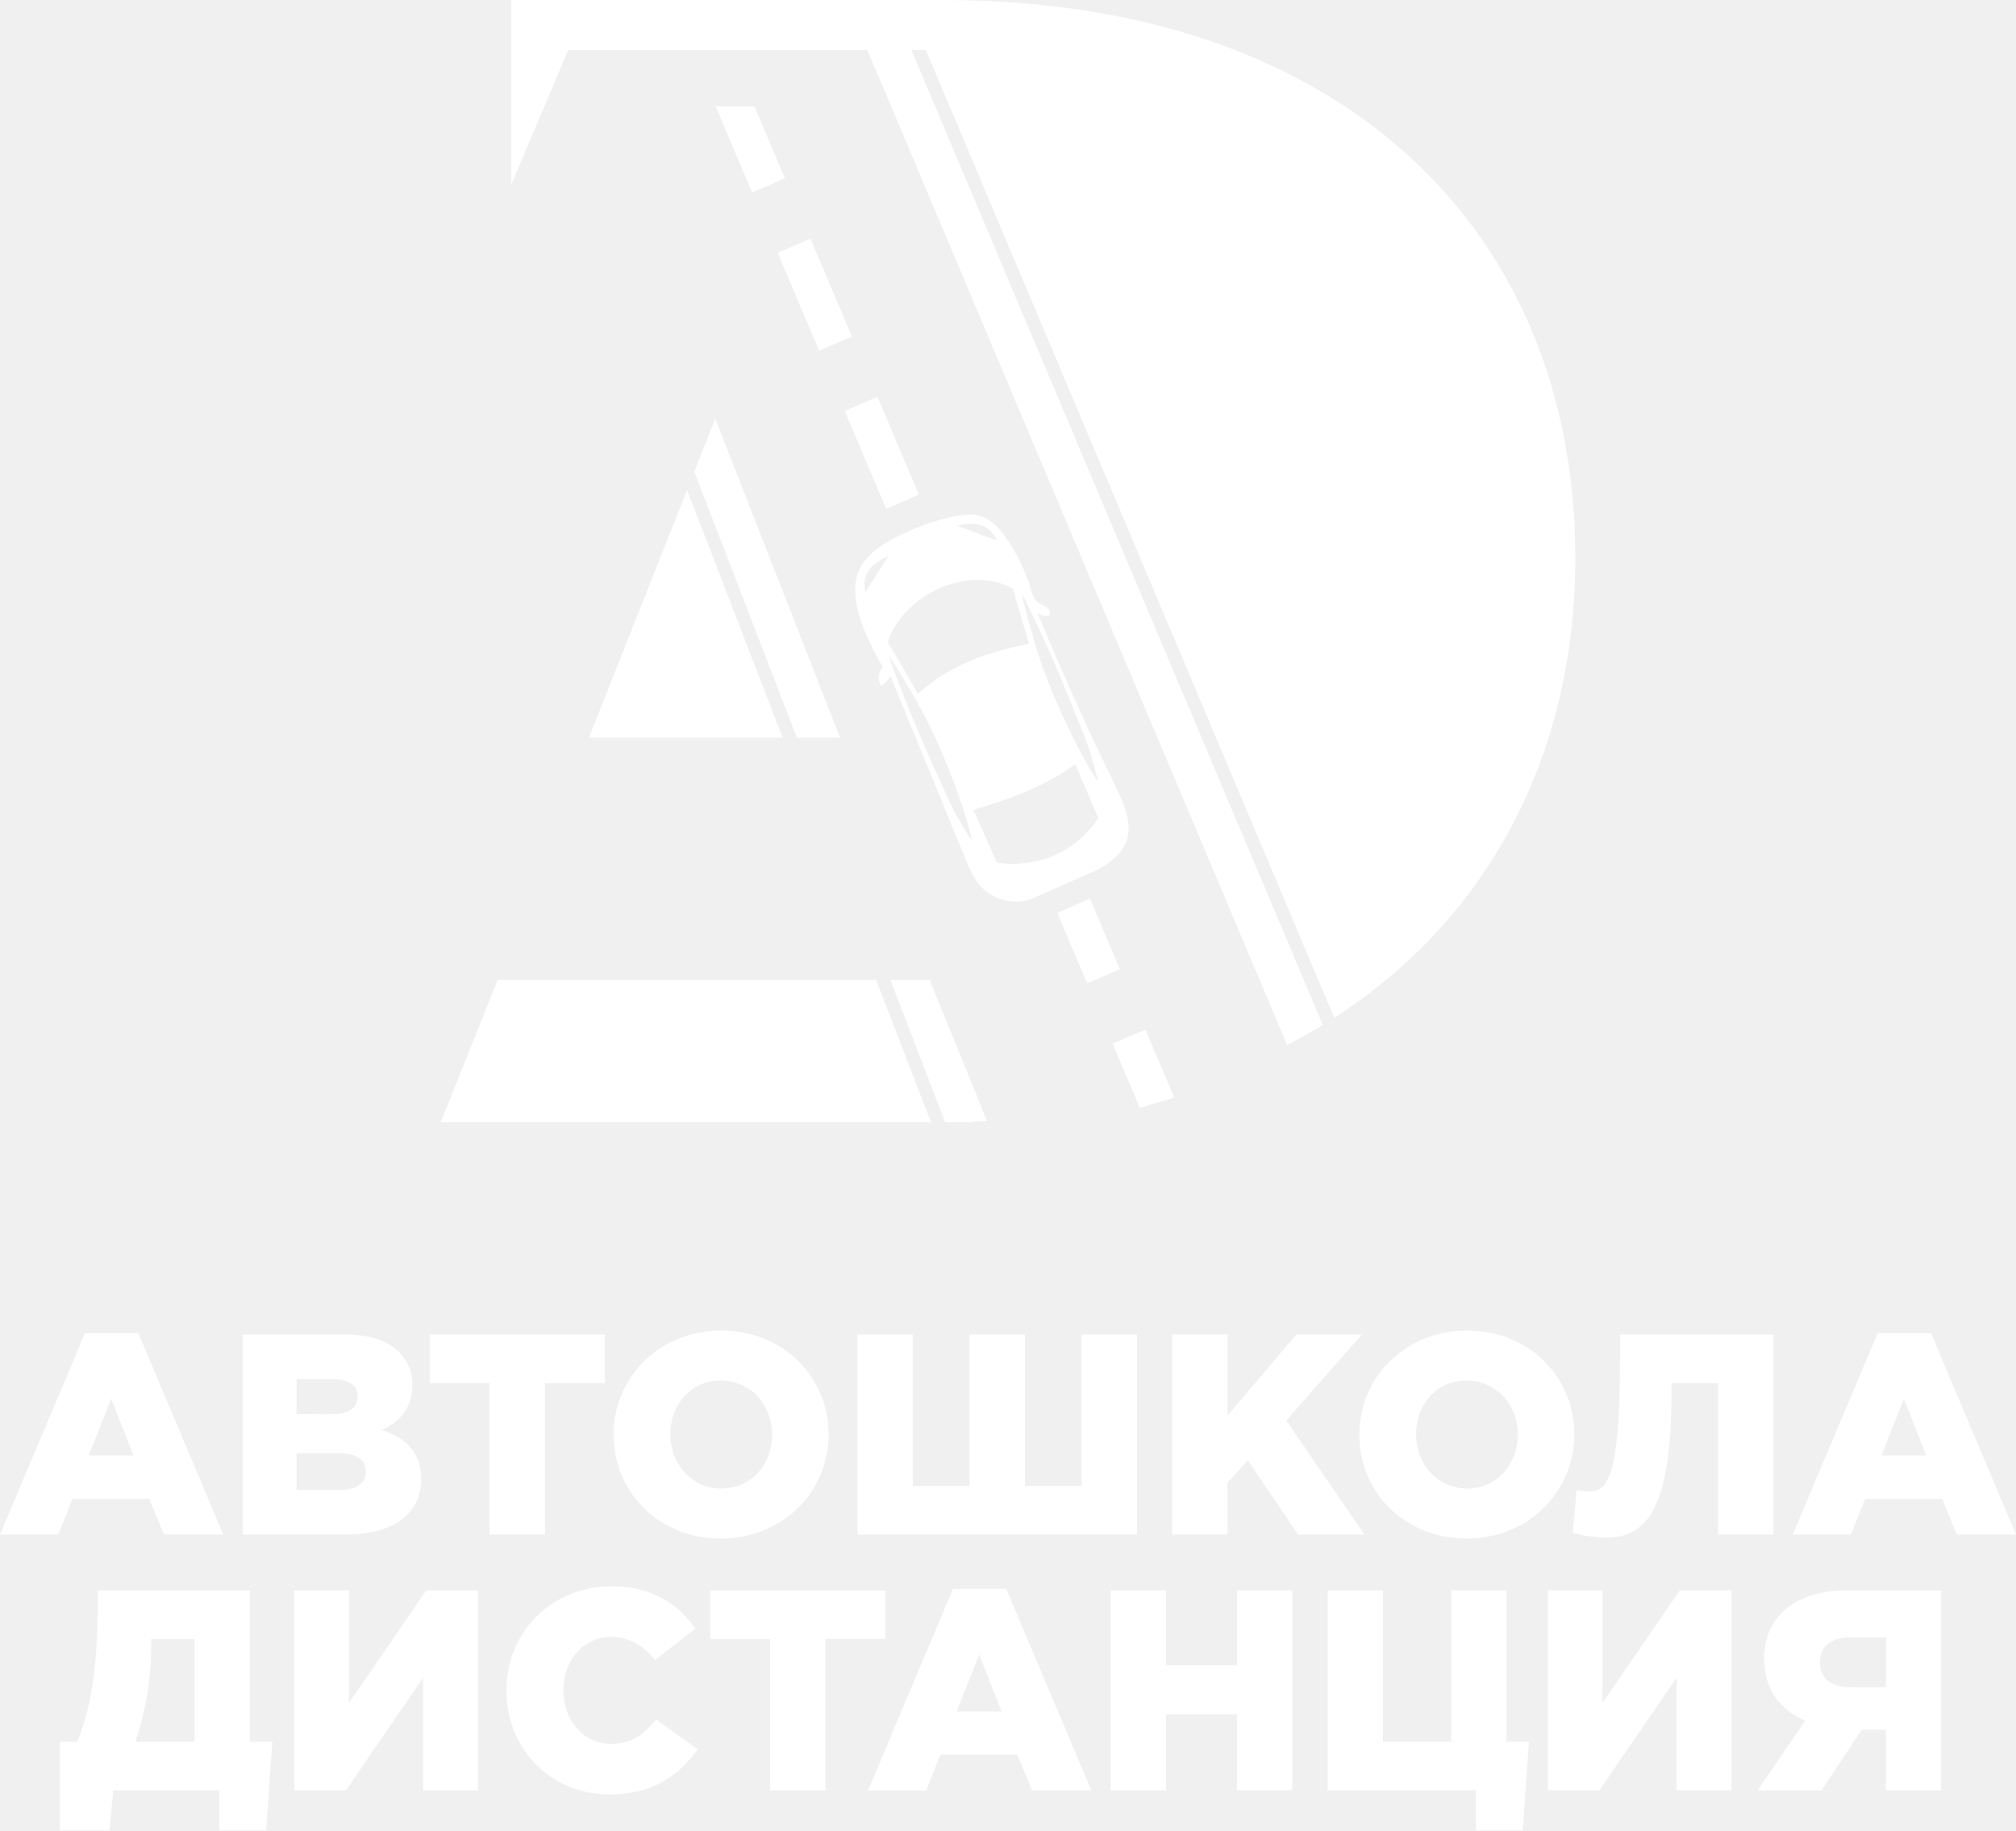
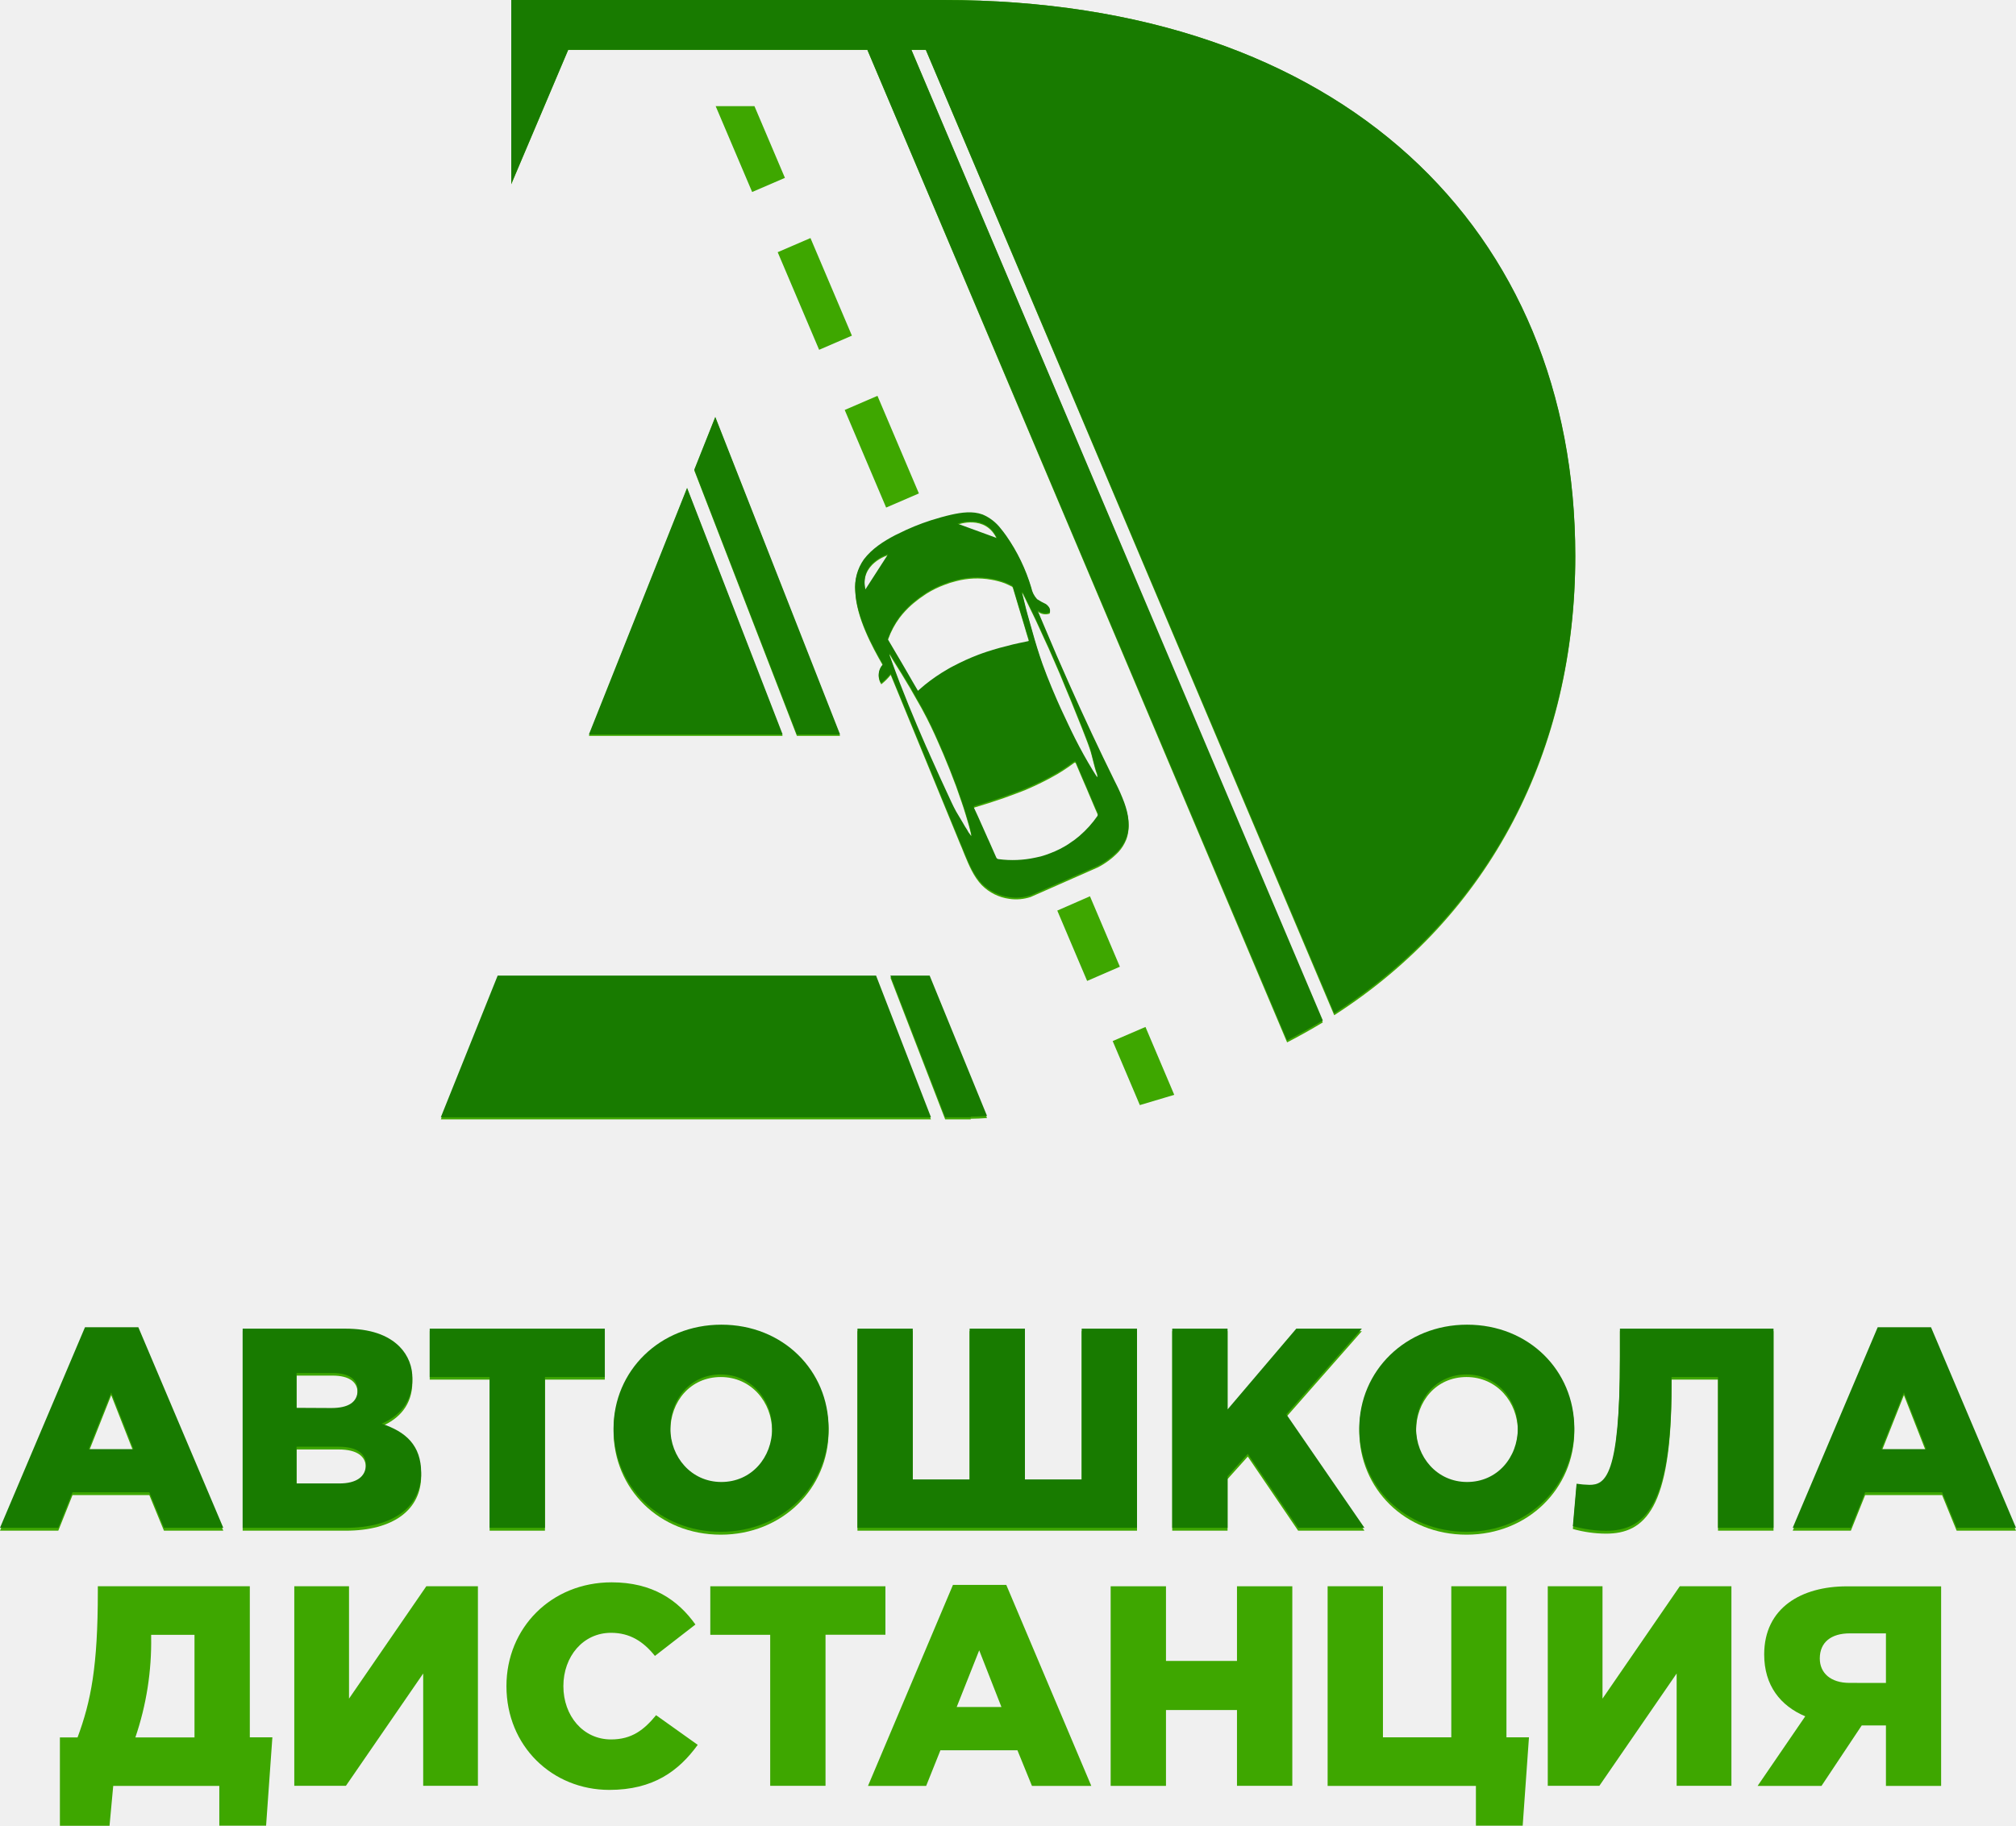
- <svg xmlns="http://www.w3.org/2000/svg" width="130" height="118" viewBox="0 0 130 118" fill="none">
-   <path d="M3.862 112.29H5.001C5.868 109.95 6.309 107.701 6.309 102.858V102.522H16.109V112.286H17.563L17.158 117.995H14.142V115.423H7.302L7.063 118H3.862V112.29ZM12.542 112.29V105.658H9.746V105.787C9.784 107.997 9.44 110.198 8.729 112.29H12.542Z" fill="white" />
-   <path d="M18.977 102.522H22.506V109.783L27.49 102.522H30.819V115.418H27.289V108.159L22.306 115.418H18.977V102.522Z" fill="white" />
-   <path d="M32.658 108.973C32.658 105.214 35.543 102.267 39.442 102.267C42.073 102.267 43.718 103.41 44.844 104.993L42.233 107.023C41.497 106.103 40.632 105.53 39.401 105.53C37.6 105.53 36.329 107.059 36.329 108.975C36.329 110.892 37.598 112.421 39.401 112.421C40.752 112.421 41.535 111.794 42.307 110.854L44.992 112.771C43.777 114.446 42.14 115.682 39.291 115.682C35.617 115.68 32.658 112.861 32.658 108.973Z" fill="white" />
-   <path d="M49.665 105.658H45.803V102.522H57.095V105.654H53.233V115.418H49.665V105.658Z" fill="white" />
-   <path d="M61.45 102.434H64.89L70.371 115.423H66.544L65.608 113.12H60.642L59.722 115.425H55.972L61.45 102.434ZM64.577 110.326L63.143 106.66L61.691 110.326H64.577Z" fill="white" />
-   <path d="M71.62 102.522H75.187V107.347H79.766V102.522H83.333V115.418H79.766V110.52H75.187V115.423H71.62V102.522Z" fill="white" />
-   <path d="M95.173 115.423H85.611V102.522H89.179V112.286H93.586V102.522H97.142V112.286H98.594L98.189 117.995H95.173V115.423Z" fill="white" />
-   <path d="M99.807 102.522H103.336V109.783L108.32 102.522H111.649V115.418H108.117V108.159L103.134 115.418H99.807V102.522Z" fill="white" />
-   <path d="M116.409 110.926C114.811 110.25 113.762 108.937 113.762 106.928C113.762 103.906 116.171 102.526 119.095 102.526H125.172V115.423H121.613V111.517H120.051L117.458 115.423H113.339L116.409 110.926ZM121.613 108.77V105.566H119.279C118.084 105.566 117.348 106.136 117.348 107.187C117.348 108.125 118.046 108.766 119.261 108.766L121.613 108.77Z" fill="white" />
-   <path d="M5.481 85.941H8.92L14.399 98.929H10.572L9.629 96.627H4.677L3.759 98.929H0L5.481 85.941ZM8.607 93.833L7.171 90.166L5.719 93.833H8.607Z" fill="white" />
-   <path d="M15.648 86.033H22.25C23.868 86.033 25.009 86.439 25.763 87.194C26.038 87.472 26.253 87.803 26.395 88.167C26.538 88.531 26.604 88.921 26.589 89.312C26.589 90.805 25.743 91.689 24.604 92.187C26.166 92.703 27.159 93.585 27.159 95.373C27.159 97.585 25.358 98.929 22.286 98.929H15.648V86.033ZM21.367 91.172C22.452 91.172 23.06 90.805 23.06 90.013C23.06 89.312 22.509 88.906 21.442 88.906H19.123V91.161L21.367 91.172ZM21.883 96.056C22.968 96.056 23.593 95.63 23.593 94.839C23.593 94.14 23.042 93.68 21.845 93.68H19.123V96.056H21.883Z" fill="white" />
-   <path d="M31.573 89.165H27.71V86.033H39V89.165H35.14V98.929H31.573V89.165Z" fill="white" />
-   <path d="M39.565 92.482C39.565 88.777 42.543 85.776 46.516 85.776C50.489 85.776 53.431 88.741 53.431 92.482C53.431 96.185 50.453 99.186 46.48 99.186C42.507 99.186 39.565 96.221 39.565 92.482ZM49.789 92.482C49.789 90.62 48.438 88.998 46.48 88.998C44.522 88.998 43.225 90.577 43.225 92.482C43.225 94.343 44.576 95.962 46.516 95.962C48.456 95.962 49.793 94.379 49.793 92.482H49.789Z" fill="white" />
-   <path d="M55.292 86.033H58.86V95.797H62.524V86.033H66.092V95.797H69.751V86.033H73.319V98.929H55.292V86.033Z" fill="white" />
-   <path d="M75.59 86.033H79.158V91.265L83.59 86.033H87.819L82.946 91.578L87.986 98.929H83.709L80.463 94.14L79.158 95.594V98.929H75.59V86.033Z" fill="white" />
-   <path d="M87.653 92.482C87.653 88.777 90.63 85.776 94.603 85.776C98.576 85.776 101.518 88.741 101.518 92.482C101.518 96.185 98.54 99.186 94.567 99.186C90.594 99.186 87.653 96.221 87.653 92.482ZM97.876 92.482C97.876 90.62 96.525 88.998 94.567 88.998C92.609 88.998 91.312 90.577 91.312 92.482C91.312 94.343 92.663 95.962 94.603 95.962C96.543 95.962 97.876 94.379 97.876 92.482Z" fill="white" />
-   <path d="M101.425 98.819L101.664 96.075C101.938 96.117 102.215 96.141 102.492 96.147C103.503 96.147 104.46 95.63 104.46 87.819V86.033H114.363V98.929H110.784V89.165H107.786V89.668C107.786 97.536 106.058 99.121 103.557 99.121C102.836 99.116 102.119 99.014 101.425 98.819Z" fill="white" />
-   <path d="M121.082 85.941H124.519L130 98.929H126.174L125.235 96.627H120.272L119.351 98.929H115.601L121.082 85.941ZM124.206 93.833L122.773 90.166L121.321 93.833H124.206Z" fill="white" />
-   <path d="M32.093 63.169L28.426 72.345H60.032L56.492 63.169H32.093Z" fill="white" />
-   <path d="M59.947 63.169H57.412L60.949 72.345H62.607L62.587 72.307C62.943 72.307 63.296 72.282 63.647 72.259L59.947 63.169Z" fill="white" />
-   <path d="M37.974 47.56H50.468L44.306 31.586L37.974 47.56Z" fill="white" />
-   <path d="M44.772 30.407L51.387 47.56H54.171L46.124 26.992L44.772 30.407Z" fill="white" />
-   <path d="M60.822 0H32.968V11.911L36.639 3.225H55.931L82.998 67.371C83.788 66.96 84.558 66.532 85.3 66.079L58.77 3.225H59.702L86.036 65.614C96.082 59.149 101.581 48.532 101.581 35.965C101.572 14.881 86.608 0 60.822 0Z" fill="white" />
-   <path d="M73.864 66.372L71.75 67.285L73.288 70.915L73.501 71.423L75.721 70.76L75.536 70.322L73.864 66.372Z" fill="white" />
-   <path d="M46.149 6.86L48.501 12.409L50.615 11.496L48.65 6.86H46.149Z" fill="white" />
-   <path d="M70.778 56.069C71.281 55.811 71.738 55.47 72.128 55.06C72.338 54.83 72.505 54.563 72.621 54.273C72.905 53.525 72.772 52.729 72.493 51.958C72.332 51.524 72.145 51.1 71.935 50.688C71.912 50.65 71.897 50.607 71.874 50.566C70.867 48.514 69.902 46.444 68.977 44.356C68.404 43.069 67.847 41.776 67.307 40.477C67.174 40.159 67.032 39.839 66.902 39.517C67.009 39.606 67.138 39.666 67.275 39.691C67.412 39.716 67.553 39.705 67.685 39.659C67.708 39.601 67.716 39.538 67.708 39.477C67.7 39.415 67.675 39.357 67.638 39.307C67.586 39.231 67.52 39.165 67.444 39.113C67.248 39.022 67.058 38.916 66.877 38.797C66.684 38.586 66.553 38.326 66.499 38.044C66.146 36.853 65.605 35.725 64.896 34.705C64.779 34.538 64.656 34.373 64.527 34.218C64.223 33.822 63.822 33.511 63.364 33.316C62.722 33.079 62.013 33.178 61.338 33.329C60.899 33.428 60.465 33.554 60.035 33.69C59.302 33.926 58.589 34.22 57.903 34.569C57.849 34.594 57.788 34.621 57.732 34.65C56.971 35.047 56.228 35.53 55.706 36.218C55.287 36.811 55.091 37.534 55.153 38.258C55.229 39.927 56.231 41.788 56.935 43.014C56.781 43.173 56.686 43.381 56.666 43.602C56.646 43.823 56.703 44.044 56.827 44.227C57.053 44.049 57.257 43.846 57.437 43.621C57.565 43.937 57.696 44.25 57.824 44.563L61.914 54.546C61.952 54.637 61.988 54.727 62.027 54.812C62.087 54.959 62.141 55.101 62.202 55.248C62.49 55.944 62.787 56.664 63.312 57.212C63.791 57.694 64.417 58.004 65.09 58.093C65.552 58.162 66.023 58.12 66.465 57.972L70.769 56.071L70.778 56.069ZM65.927 38.328C65.984 38.441 66.044 38.554 66.094 38.655C66.404 39.303 66.726 39.938 67.019 40.59C67.217 41.041 67.426 41.479 67.629 41.925C67.87 42.473 68.106 43.019 68.343 43.567C68.466 43.862 68.586 44.164 68.712 44.469C68.838 44.773 68.937 45.003 69.047 45.272C69.288 45.865 69.529 46.462 69.765 47.057C69.936 47.508 70.116 47.939 70.267 48.388C70.371 48.674 70.429 48.981 70.512 49.279C70.571 49.504 70.627 49.743 70.708 49.971C70.752 50.054 70.771 50.148 70.764 50.242C70.764 50.264 70.791 50.289 70.764 50.302C70.737 50.316 70.726 50.289 70.713 50.269C70.632 50.142 70.546 50.014 70.469 49.885C70.06 49.209 69.686 48.532 69.331 47.826C69.009 47.186 68.712 46.532 68.406 45.878C68.243 45.524 68.088 45.163 67.937 44.805C67.899 44.71 67.856 44.615 67.818 44.521C67.606 44.009 67.402 43.497 67.217 42.971C66.981 42.295 66.767 41.598 66.576 40.906L66.546 40.802C66.456 40.489 66.366 40.173 66.278 39.855C66.202 39.58 66.13 39.305 66.065 39.021C66.022 38.827 65.966 38.633 65.918 38.434C65.9 38.405 65.885 38.376 65.927 38.331V38.328ZM64.287 34.842L61.743 33.908C61.743 33.908 63.555 33.218 64.287 34.844V34.842ZM55.805 38.164C55.405 36.425 57.271 35.882 57.271 35.882L55.805 38.164ZM57.277 41.303C57.453 40.814 57.697 40.354 58.004 39.936C58.237 39.63 58.498 39.348 58.785 39.093C58.846 39.034 58.916 38.987 58.979 38.93C59.162 38.775 59.355 38.632 59.555 38.5C59.625 38.452 59.688 38.405 59.758 38.362C60.113 38.14 60.49 37.954 60.883 37.807C61.134 37.708 61.391 37.626 61.653 37.562C62.392 37.366 63.165 37.334 63.917 37.467C64.219 37.517 64.515 37.596 64.802 37.704C64.955 37.762 65.106 37.846 65.252 37.913C65.27 37.924 65.286 37.938 65.298 37.955C65.31 37.972 65.318 37.992 65.322 38.013C65.547 38.788 65.785 39.557 66.017 40.333C66.078 40.536 66.137 40.741 66.197 40.949C66.245 41.109 66.292 41.267 66.344 41.427C66.359 41.494 66.344 41.508 66.278 41.521C66.089 41.564 65.896 41.603 65.707 41.641C65.583 41.668 65.459 41.693 65.333 41.724C64.755 41.867 64.178 42.02 63.611 42.209C63.438 42.266 63.262 42.331 63.091 42.394C62.546 42.603 62.014 42.845 61.498 43.118C61.372 43.183 61.243 43.251 61.12 43.325C60.599 43.626 60.103 43.967 59.636 44.345C59.517 44.444 59.4 44.552 59.281 44.651L59.193 44.733C59.181 44.703 59.163 44.685 59.15 44.656C59.051 44.478 58.945 44.302 58.842 44.126C58.738 43.95 58.617 43.738 58.511 43.549C58.405 43.359 58.274 43.145 58.157 42.938L57.257 41.404C57.252 41.387 57.252 41.369 57.255 41.351C57.259 41.333 57.266 41.317 57.277 41.303ZM62.637 54.111C62.601 54.125 62.598 54.082 62.58 54.064C62.491 53.958 62.416 53.841 62.355 53.717C62.265 53.584 62.182 53.447 62.105 53.306C61.964 53.049 61.799 52.803 61.655 52.546C61.43 52.136 61.243 51.7 61.045 51.274C60.762 50.672 60.492 50.066 60.221 49.459C60.08 49.141 59.933 48.825 59.796 48.503C59.773 48.456 59.753 48.404 59.726 48.352C59.53 47.887 59.323 47.427 59.13 46.963C58.936 46.498 58.765 46.088 58.587 45.65C58.425 45.249 58.265 44.848 58.112 44.448C58.081 44.372 58.052 44.293 58.022 44.223C57.797 43.625 57.572 43.021 57.361 42.419C57.361 42.392 57.329 42.367 57.361 42.338C57.369 42.337 57.378 42.339 57.386 42.343C57.394 42.348 57.4 42.355 57.403 42.363C57.629 42.764 57.892 43.15 58.133 43.551C58.27 43.776 58.416 44.025 58.558 44.261C58.594 44.318 58.632 44.376 58.666 44.437C58.925 44.888 59.172 45.323 59.422 45.772C59.452 45.824 59.474 45.871 59.503 45.923C59.873 46.6 60.203 47.306 60.514 48.018L60.84 48.771C61.129 49.448 61.399 50.14 61.657 50.835C61.777 51.166 61.894 51.498 62.004 51.829C62.103 52.118 62.198 52.406 62.283 52.697C62.42 53.148 62.551 53.586 62.646 54.05C62.646 54.064 62.666 54.095 62.637 54.111ZM69.601 54.134C69.403 54.305 69.193 54.461 68.973 54.603C68.956 54.617 68.938 54.629 68.919 54.641L68.901 54.655C68.532 54.894 68.139 55.092 67.728 55.248C67.527 55.328 67.322 55.397 67.114 55.455C66.996 55.484 66.888 55.507 66.769 55.532C65.99 55.703 65.187 55.737 64.397 55.631C64.362 55.629 64.329 55.617 64.301 55.597C64.273 55.577 64.251 55.548 64.239 55.516C64.079 55.162 63.924 54.806 63.771 54.452C63.735 54.38 63.706 54.31 63.672 54.237C63.658 54.201 63.641 54.163 63.625 54.129C63.521 53.904 63.413 53.66 63.314 53.428C63.148 53.044 62.977 52.67 62.803 52.3C62.774 52.235 62.783 52.21 62.859 52.183C63.496 51.994 64.127 51.793 64.755 51.572C64.854 51.538 64.948 51.5 65.043 51.466C65.374 51.344 65.718 51.22 66.035 51.092C66.049 51.089 66.061 51.084 66.074 51.078L66.215 51.017C66.537 50.88 66.85 50.733 67.165 50.578C67.48 50.422 67.856 50.226 68.192 50.027C68.306 49.96 68.417 49.885 68.536 49.813C68.775 49.657 69.016 49.497 69.245 49.322C69.335 49.256 69.355 49.292 69.387 49.369C69.612 49.915 69.855 50.462 70.087 51.008C70.125 51.103 70.168 51.198 70.206 51.292C70.283 51.471 70.357 51.646 70.431 51.822C70.548 52.093 70.656 52.366 70.78 52.636C70.792 52.66 70.799 52.687 70.799 52.714C70.799 52.741 70.792 52.768 70.78 52.792C70.78 52.792 70.78 52.808 70.78 52.817C70.446 53.305 70.049 53.748 69.601 54.134Z" fill="white" />
-   <path d="M70.285 57.927L68.178 58.851L69.434 61.821L70.103 63.397L72.214 62.48L70.285 57.927Z" fill="white" />
-   <path d="M59.254 31.89L56.582 25.583L54.471 26.496L57.142 32.804L59.254 31.89Z" fill="white" />
-   <path d="M52.262 15.386L50.149 16.299L52.821 22.606L52.98 22.539L54.934 21.693L52.262 15.386Z" fill="white" />
+ <svg xmlns="http://www.w3.org/2000/svg" width="170" height="154" viewBox="0 0 170 154" fill="none">
+   <path d="M5.051 146.548H6.54C7.673 143.494 8.25 140.559 8.25 134.238V133.799H21.066V146.542H22.968L22.438 153.994H18.494V150.636H9.548L9.236 154H5.051V146.548ZM16.401 146.548V137.893H12.745V138.061C12.795 140.946 12.345 143.817 11.415 146.548H16.401Z" fill="#3EA700" />
+   <path d="M24.816 133.799H29.431V143.276L35.948 133.799H40.301V150.63H35.686V141.157L29.169 150.63H24.816V133.799Z" fill="#3EA700" />
+   <path d="M42.706 142.219C42.706 137.313 46.48 133.467 51.578 133.467C55.018 133.467 57.17 134.959 58.642 137.025L55.227 139.674C54.265 138.473 53.135 137.725 51.525 137.725C49.17 137.725 47.507 139.721 47.507 142.222C47.507 144.724 49.167 146.719 51.525 146.719C53.291 146.719 54.315 145.901 55.325 144.674L58.836 147.175C57.246 149.362 55.107 150.975 51.38 150.975C46.577 150.972 42.706 147.293 42.706 142.219Z" fill="#3EA700" />
+   <path d="M64.947 137.893H59.896V133.799H74.663V137.887H69.612V150.63H64.947V137.893Z" fill="#3EA700" />
+   <path d="M80.358 133.685H84.856L92.023 150.636H87.019L85.795 147.631H79.302L78.098 150.639H73.194L80.358 133.685ZM84.447 143.985L82.572 139.2L80.673 143.985H84.447Z" fill="#3EA700" />
+   <path d="M93.657 133.799H98.322V140.097H104.309V133.799H108.974V150.63H104.309V144.238H98.322V150.636H93.657V133.799Z" fill="#3EA700" />
+   <path d="M124.457 150.636H111.953V133.799H116.618V146.542H122.381V133.799H127.032V146.542H128.931L128.401 153.994H124.457V150.636Z" fill="#3EA700" />
+   <path d="M130.517 133.799H135.132V143.276L141.649 133.799H146.002V150.63H141.384V141.157L134.867 150.63H130.517V133.799Z" fill="#3EA700" />
+   <path d="M152.228 144.768C150.138 143.885 148.766 142.172 148.766 139.55C148.766 135.606 151.916 133.805 155.739 133.805H163.686V150.636H159.033V145.539H156.99L153.599 150.636H148.213L152.228 144.768ZM159.033 141.954V137.772H155.98C154.418 137.772 153.455 138.517 153.455 139.888C153.455 141.113 154.368 141.949 155.957 141.949L159.033 141.954Z" fill="#3EA700" />
+   <path d="M7.167 112.16H11.665L18.829 129.111H13.825L12.592 126.106H6.116L4.915 129.111H0L7.167 112.16ZM11.256 122.46L9.378 117.675L7.479 122.46H11.256Z" fill="#3EA700" />
+   <path d="M20.463 112.28H29.096C31.212 112.28 32.704 112.81 33.69 113.796C34.05 114.158 34.331 114.59 34.517 115.066C34.703 115.541 34.789 116.049 34.771 116.559C34.771 118.508 33.664 119.661 32.175 120.312C34.217 120.986 35.515 122.136 35.515 124.47C35.515 127.357 33.161 129.111 29.143 129.111H20.463V112.28ZM27.942 118.987C29.361 118.987 30.155 118.508 30.155 117.475C30.155 116.559 29.434 116.03 28.039 116.03H25.007V118.973L27.942 118.987ZM28.616 125.362C30.035 125.362 30.853 124.806 30.853 123.773C30.853 122.86 30.132 122.26 28.566 122.26H25.007V125.362H28.616Z" fill="#3EA700" />
+   <path d="M41.287 116.368H36.236V112.28H51.001V116.368H45.953V129.111H41.287V116.368Z" fill="#3EA700" />
+   <path d="M51.739 120.697C51.739 115.862 55.633 111.945 60.829 111.945C66.024 111.945 69.871 115.815 69.871 120.697C69.871 125.53 65.977 129.447 60.782 129.447C55.586 129.447 51.739 125.577 51.739 120.697ZM65.108 120.697C65.108 118.266 63.342 116.15 60.782 116.15C58.221 116.15 56.525 118.21 56.525 120.697C56.525 123.125 58.291 125.238 60.829 125.238C63.366 125.238 65.114 123.172 65.114 120.697H65.108Z" fill="#3EA700" />
+   <path d="M72.305 112.28H76.97V125.023H81.762V112.28H86.428V125.023H91.213V112.28H95.879V129.111H72.305V112.28Z" fill="#3EA700" />
+   <path d="M98.849 112.28H103.514V119.108L109.31 112.28H114.84L108.468 119.517L115.058 129.111H109.466L105.221 122.86L103.514 124.759V129.111H98.849V112.28Z" fill="#3EA700" />
+   <path d="M114.623 120.697C114.623 115.862 118.517 111.945 123.712 111.945C128.907 111.945 132.754 115.815 132.754 120.697C132.754 125.53 128.86 129.447 123.665 129.447C118.47 129.447 114.623 125.577 114.623 120.697ZM127.992 120.697C127.992 118.266 126.226 116.15 123.665 116.15C121.104 116.15 119.409 118.21 119.409 120.697C119.409 123.125 121.175 125.238 123.712 125.238C126.249 125.238 127.992 123.172 127.992 120.697Z" fill="#3EA700" />
+   <path d="M132.633 128.967L132.945 125.385C133.304 125.44 133.666 125.472 134.028 125.48C135.35 125.48 136.601 124.806 136.601 114.611V112.28H149.552V129.111H144.872V116.368H140.951V117.024C140.951 127.292 138.691 129.361 135.421 129.361C134.478 129.355 133.541 129.222 132.633 128.967Z" fill="#3EA700" />
+   <path d="M158.338 112.16H162.833L170 129.111H164.996L163.769 126.106H157.279L156.075 129.111H151.171L158.338 112.16ZM162.424 122.46L160.549 117.675L158.65 122.46H162.424Z" fill="#3EA700" />
+   <path d="M41.967 82.442L37.172 94.416H78.504L73.874 82.442H41.967Z" fill="#3EA700" />
+   <path d="M78.392 82.442H75.078L79.702 94.416H81.871L81.845 94.367C82.31 94.367 82.772 94.334 83.231 94.305L78.392 82.442Z" fill="#3EA700" />
+   <path d="M49.658 62.07H65.997L57.938 41.222L49.658 62.07Z" fill="#3EA700" />
+   <path d="M58.547 39.683L67.198 62.07H70.839L60.316 35.227L58.547 39.683Z" fill="#3EA700" />
+   <path d="M79.537 0H43.112V15.545L47.913 4.208H73.141L108.536 87.924C109.569 87.389 110.575 86.829 111.547 86.238L76.853 4.208H78.071L112.509 85.632C125.646 77.194 132.836 63.339 132.836 46.938C132.825 19.421 113.257 0 79.537 0Z" fill="#3EA700" />
+   <path d="M96.591 86.621L93.827 87.812L95.838 92.551L96.117 93.213L99.019 92.348L98.778 91.777L96.591 86.621Z" fill="#3EA700" />
+   <path d="M60.349 8.953L63.425 16.195L66.189 15.003L63.619 8.953H60.349Z" fill="#3EA700" />
+   <path d="M92.556 73.174C93.214 72.838 93.811 72.393 94.322 71.859C94.596 71.558 94.815 71.21 94.966 70.832C95.337 69.855 95.164 68.816 94.799 67.809C94.588 67.243 94.344 66.69 94.069 66.152C94.039 66.102 94.019 66.046 93.989 65.993C92.672 63.315 91.41 60.614 90.201 57.888C89.451 56.209 88.723 54.522 88.017 52.826C87.843 52.411 87.658 51.993 87.487 51.573C87.627 51.689 87.795 51.768 87.975 51.8C88.154 51.833 88.339 51.818 88.511 51.758C88.542 51.683 88.552 51.601 88.541 51.52C88.53 51.44 88.499 51.364 88.45 51.299C88.381 51.2 88.296 51.114 88.197 51.046C87.94 50.927 87.692 50.789 87.455 50.634C87.202 50.358 87.031 50.018 86.96 49.651C86.498 48.096 85.791 46.624 84.865 45.292C84.712 45.075 84.55 44.86 84.382 44.657C83.984 44.141 83.46 43.735 82.86 43.48C82.021 43.17 81.094 43.3 80.211 43.497C79.637 43.627 79.069 43.791 78.507 43.968C77.549 44.276 76.616 44.66 75.719 45.116C75.649 45.148 75.569 45.184 75.496 45.222C74.501 45.74 73.529 46.37 72.847 47.267C72.299 48.042 72.043 48.985 72.123 49.931C72.223 52.108 73.532 54.536 74.454 56.137C74.252 56.345 74.127 56.615 74.102 56.904C74.076 57.192 74.15 57.481 74.312 57.721C74.608 57.488 74.875 57.222 75.11 56.929C75.278 57.341 75.449 57.75 75.616 58.159L80.965 71.188C81.015 71.305 81.062 71.423 81.112 71.535C81.191 71.726 81.262 71.912 81.341 72.103C81.718 73.012 82.107 73.951 82.792 74.666C83.42 75.295 84.237 75.7 85.118 75.817C85.721 75.906 86.338 75.852 86.916 75.658L92.544 73.177L92.556 73.174ZM86.213 50.022C86.286 50.169 86.366 50.316 86.43 50.449C86.837 51.293 87.258 52.123 87.64 52.974C87.899 53.562 88.173 54.133 88.438 54.716C88.753 55.431 89.062 56.143 89.371 56.858C89.533 57.244 89.689 57.638 89.854 58.035C90.019 58.433 90.148 58.733 90.292 59.083C90.607 59.857 90.922 60.637 91.231 61.414C91.455 62.003 91.69 62.565 91.888 63.15C92.023 63.524 92.1 63.924 92.208 64.313C92.285 64.607 92.359 64.919 92.465 65.216C92.521 65.325 92.547 65.447 92.538 65.57C92.538 65.599 92.573 65.631 92.538 65.649C92.503 65.667 92.488 65.631 92.47 65.605C92.364 65.44 92.253 65.272 92.153 65.105C91.617 64.222 91.128 63.339 90.663 62.418C90.242 61.582 89.854 60.728 89.453 59.875C89.242 59.413 89.038 58.942 88.841 58.474C88.791 58.35 88.735 58.227 88.685 58.103C88.409 57.435 88.141 56.767 87.899 56.081C87.59 55.198 87.311 54.289 87.06 53.386L87.022 53.25C86.904 52.841 86.787 52.429 86.672 52.014C86.572 51.655 86.478 51.296 86.392 50.925C86.336 50.672 86.263 50.419 86.201 50.16C86.177 50.122 86.157 50.084 86.213 50.025V50.022ZM84.067 45.472L80.741 44.254C80.741 44.254 83.11 43.353 84.067 45.475V45.472ZM72.976 49.807C72.452 47.538 74.892 46.829 74.892 46.829L72.976 49.807ZM74.901 53.904C75.13 53.266 75.451 52.666 75.852 52.12C76.156 51.721 76.498 51.352 76.873 51.019C76.953 50.943 77.044 50.881 77.126 50.807C77.366 50.605 77.618 50.417 77.88 50.245C77.971 50.184 78.053 50.122 78.145 50.066C78.61 49.776 79.103 49.533 79.617 49.342C79.944 49.212 80.281 49.104 80.623 49.021C81.59 48.766 82.6 48.724 83.584 48.898C83.979 48.963 84.366 49.066 84.741 49.206C84.941 49.283 85.138 49.392 85.33 49.48C85.353 49.494 85.374 49.513 85.389 49.535C85.405 49.557 85.416 49.583 85.421 49.61C85.715 50.622 86.027 51.626 86.33 52.638C86.41 52.903 86.486 53.171 86.566 53.441C86.628 53.65 86.689 53.856 86.757 54.065C86.778 54.154 86.757 54.171 86.672 54.189C86.425 54.245 86.171 54.295 85.924 54.345C85.762 54.38 85.6 54.413 85.436 54.454C84.679 54.639 83.926 54.839 83.184 55.087C82.957 55.16 82.728 55.245 82.504 55.328C81.791 55.601 81.095 55.916 80.42 56.273C80.255 56.358 80.087 56.446 79.925 56.543C79.245 56.935 78.597 57.38 77.986 57.874C77.83 58.003 77.677 58.144 77.521 58.274L77.406 58.38C77.391 58.342 77.368 58.318 77.35 58.28C77.221 58.047 77.082 57.818 76.947 57.588C76.811 57.359 76.653 57.082 76.514 56.835C76.376 56.587 76.205 56.308 76.052 56.037L74.875 54.036C74.868 54.013 74.868 53.99 74.872 53.967C74.877 53.944 74.887 53.922 74.901 53.904ZM81.909 70.62C81.862 70.637 81.859 70.581 81.836 70.558C81.719 70.419 81.62 70.267 81.541 70.105C81.424 69.932 81.314 69.753 81.215 69.569C81.029 69.234 80.814 68.913 80.626 68.577C80.332 68.042 80.087 67.474 79.828 66.917C79.457 66.132 79.104 65.34 78.751 64.548C78.566 64.133 78.374 63.721 78.195 63.3C78.165 63.239 78.139 63.171 78.103 63.103C77.847 62.497 77.577 61.897 77.323 61.29C77.07 60.684 76.847 60.148 76.614 59.578C76.402 59.054 76.193 58.53 75.993 58.009C75.952 57.909 75.914 57.806 75.875 57.715C75.581 56.935 75.287 56.146 75.01 55.36C75.01 55.325 74.969 55.293 75.01 55.254C75.022 55.253 75.033 55.256 75.043 55.262C75.053 55.267 75.061 55.276 75.066 55.287C75.36 55.811 75.705 56.314 76.02 56.838C76.199 57.132 76.391 57.456 76.576 57.765C76.623 57.838 76.673 57.915 76.717 57.994C77.056 58.583 77.379 59.151 77.706 59.736C77.745 59.804 77.774 59.866 77.812 59.934C78.295 60.817 78.728 61.738 79.134 62.668L79.561 63.651C79.937 64.534 80.29 65.437 80.629 66.344C80.785 66.776 80.938 67.209 81.082 67.641C81.212 68.018 81.335 68.395 81.447 68.774C81.627 69.363 81.797 69.934 81.921 70.54C81.921 70.558 81.948 70.599 81.909 70.62ZM91.016 70.649C90.757 70.872 90.483 71.077 90.195 71.261C90.173 71.279 90.149 71.296 90.124 71.311L90.101 71.329C89.619 71.641 89.105 71.9 88.567 72.103C88.305 72.208 88.036 72.298 87.764 72.374C87.611 72.412 87.469 72.441 87.314 72.474C86.295 72.698 85.245 72.742 84.211 72.603C84.166 72.601 84.122 72.585 84.086 72.559C84.049 72.532 84.021 72.496 84.005 72.453C83.796 71.991 83.593 71.526 83.393 71.064C83.346 70.97 83.308 70.879 83.263 70.784C83.246 70.737 83.222 70.687 83.202 70.643C83.066 70.349 82.925 70.031 82.795 69.728C82.578 69.228 82.354 68.739 82.127 68.256C82.089 68.171 82.101 68.139 82.201 68.103C83.034 67.856 83.858 67.594 84.679 67.306C84.809 67.262 84.932 67.212 85.056 67.168C85.489 67.009 85.939 66.847 86.354 66.679C86.371 66.675 86.388 66.669 86.404 66.661L86.589 66.582C87.01 66.402 87.419 66.211 87.832 66.008C88.244 65.805 88.735 65.549 89.174 65.29C89.324 65.202 89.468 65.105 89.624 65.01C89.936 64.807 90.251 64.598 90.551 64.369C90.669 64.283 90.695 64.331 90.737 64.43C91.031 65.143 91.349 65.858 91.652 66.57C91.702 66.694 91.758 66.817 91.808 66.941C91.908 67.173 92.005 67.403 92.102 67.632C92.255 67.986 92.397 68.342 92.559 68.695C92.575 68.726 92.583 68.761 92.583 68.796C92.583 68.832 92.575 68.867 92.559 68.898C92.559 68.898 92.559 68.919 92.559 68.93C92.121 69.568 91.603 70.145 91.016 70.649Z" fill="#3EA700" />
+   <path d="M91.911 75.599L89.156 76.806L90.799 80.682L91.673 82.739L94.434 81.541L91.911 75.599Z" fill="#3EA700" />
+   <path d="M77.486 41.62L73.992 33.388L71.231 34.58L74.725 42.812L77.486 41.62Z" fill="#3EA700" />
+   <path d="M68.343 20.08L65.579 21.272L69.073 29.503L69.282 29.415L71.837 28.311L68.343 20.08Z" fill="#3EA700" />
+   <path d="M7.167 111.949H11.665L18.829 128.869H13.825L12.592 125.869H6.116L4.915 128.869H0L7.167 111.949ZM11.256 122.23L9.378 117.454L7.479 122.23H11.256Z" fill="#187B00" />
+   <path d="M20.463 112.069H29.096C31.212 112.069 32.704 112.598 33.69 113.582C34.05 113.944 34.331 114.375 34.517 114.849C34.703 115.324 34.789 115.831 34.771 116.34C34.771 118.285 33.664 119.436 32.175 120.086C34.217 120.758 35.515 121.907 35.515 124.236C35.515 127.118 33.16 128.869 29.143 128.869H20.463V112.069ZM27.942 118.764C29.361 118.764 30.155 118.285 30.155 117.254C30.155 116.34 29.434 115.812 28.039 115.812H25.007V118.749L27.942 118.764ZM28.616 125.126C30.035 125.126 30.853 124.571 30.853 123.54C30.853 122.629 30.132 122.03 28.566 122.03H25.007V125.126H28.616Z" fill="#187B00" />
+   <path d="M41.287 116.149H36.236V112.069H51.001V116.149H45.953V128.869H41.287V116.149Z" fill="#187B00" />
+   <path d="M51.739 120.47C51.739 115.644 55.633 111.734 60.829 111.734C66.024 111.734 69.871 115.597 69.871 120.47C69.871 125.294 65.977 129.203 60.782 129.203C55.586 129.203 51.739 125.341 51.739 120.47ZM65.108 120.47C65.108 118.044 63.342 115.932 60.782 115.932C58.221 115.932 56.525 117.988 56.525 120.47C56.525 122.894 58.291 125.003 60.829 125.003C63.366 125.003 65.114 122.941 65.114 120.47H65.108Z" fill="#187B00" />
+   <path d="M72.305 112.069H76.97V124.788H81.762V112.069H86.428V124.788H91.213V112.069H95.879V128.869H72.305V112.069Z" fill="#187B00" />
+   <path d="M98.849 112.069H103.514V118.884L109.31 112.069H114.84L108.468 119.292L115.058 128.869H109.466L105.221 122.629L103.514 124.524V128.869H98.849V112.069Z" fill="#187B00" />
+   <path d="M114.623 120.47C114.623 115.644 118.517 111.734 123.712 111.734C128.907 111.734 132.754 115.597 132.754 120.47C132.754 125.294 128.86 129.203 123.665 129.203C118.47 129.203 114.623 125.341 114.623 120.47ZM127.992 120.47C127.992 118.044 126.225 115.932 123.665 115.932C121.104 115.932 119.409 117.988 119.409 120.47C119.409 122.894 121.175 125.003 123.712 125.003C126.249 125.003 127.992 122.941 127.992 120.47Z" fill="#187B00" />
+   <path d="M132.633 128.725L132.945 125.15C133.304 125.204 133.666 125.236 134.028 125.244C135.35 125.244 136.601 124.571 136.601 114.396V112.069H149.552V128.869H144.872V116.149H140.951V116.804C140.951 127.053 138.691 129.118 135.421 129.118C134.478 129.112 133.541 128.979 132.633 128.725Z" fill="#187B00" />
+   <path d="M158.338 111.949H162.833L170 128.869H164.996L163.769 125.869H157.279L156.075 128.869H151.171L158.338 111.949ZM162.424 122.23L160.549 117.454L158.65 122.23H162.424Z" fill="#187B00" />
+   <path d="M41.967 82.287L37.172 94.239H78.504L73.874 82.287H41.967Z" fill="#187B00" />
+   <path d="M78.392 82.287H75.078L79.702 94.239H81.871L81.845 94.189C82.31 94.189 82.772 94.157 83.231 94.127L78.392 82.287Z" fill="#187B00" />
+   <path d="M49.658 61.954H65.997L57.938 41.145L49.658 61.954Z" fill="#187B00" />
+   <path d="M58.547 39.608L67.198 61.954H70.839L60.316 35.161L58.547 39.608Z" fill="#187B00" />
+   <path d="M79.537 0H43.112V15.516L47.913 4.201H73.141L108.536 87.759C109.569 87.224 110.575 86.666 111.547 86.076L76.853 4.201H78.071L112.509 85.471C125.646 77.049 132.836 63.22 132.836 46.849C132.825 19.384 113.257 0 79.537 0Z" fill="#187B00" />
+   <path d="M92.556 73.037C93.214 72.701 93.811 72.257 94.322 71.724C94.596 71.423 94.815 71.076 94.966 70.698C95.337 69.723 95.164 68.686 94.799 67.682C94.588 67.117 94.344 66.564 94.069 66.028C94.039 65.978 94.019 65.922 93.989 65.869C92.672 63.196 91.41 60.5 90.201 57.779C89.451 56.103 88.723 54.419 88.017 52.727C87.843 52.313 87.658 51.896 87.487 51.476C87.627 51.592 87.795 51.67 87.975 51.703C88.154 51.735 88.339 51.721 88.511 51.661C88.542 51.586 88.552 51.504 88.541 51.424C88.53 51.343 88.499 51.267 88.45 51.203C88.381 51.104 88.296 51.018 88.197 50.95C87.94 50.831 87.692 50.694 87.455 50.539C87.202 50.264 87.031 49.924 86.96 49.558C86.498 48.005 85.791 46.537 84.865 45.207C84.712 44.99 84.55 44.775 84.382 44.573C83.984 44.057 83.46 43.653 82.86 43.398C82.021 43.089 81.094 43.219 80.211 43.415C79.637 43.545 79.069 43.709 78.507 43.885C77.549 44.193 76.616 44.576 75.719 45.031C75.649 45.063 75.569 45.099 75.496 45.137C74.501 45.654 73.529 46.282 72.847 47.178C72.299 47.952 72.043 48.893 72.123 49.837C72.223 52.01 73.532 54.434 74.454 56.032C74.252 56.239 74.127 56.509 74.102 56.797C74.076 57.085 74.15 57.373 74.312 57.612C74.608 57.38 74.875 57.115 75.11 56.822C75.278 57.233 75.449 57.641 75.616 58.05L80.965 71.054C81.015 71.171 81.062 71.289 81.112 71.4C81.191 71.591 81.262 71.776 81.341 71.967C81.718 72.875 82.107 73.812 82.792 74.526C83.42 75.154 84.237 75.557 85.118 75.674C85.721 75.763 86.338 75.709 86.916 75.516L92.544 73.04L92.556 73.037ZM86.213 49.928C86.286 50.075 86.366 50.221 86.43 50.354C86.837 51.197 87.258 52.025 87.64 52.874C87.899 53.462 88.173 54.031 88.438 54.613C88.753 55.327 89.062 56.038 89.371 56.751C89.533 57.136 89.689 57.53 89.854 57.926C90.019 58.323 90.148 58.623 90.292 58.972C90.607 59.745 90.922 60.523 91.231 61.299C91.455 61.886 91.69 62.447 91.888 63.032C92.023 63.405 92.1 63.804 92.208 64.192C92.285 64.486 92.359 64.797 92.465 65.094C92.521 65.202 92.547 65.324 92.538 65.446C92.538 65.476 92.573 65.508 92.538 65.525C92.503 65.543 92.488 65.508 92.47 65.481C92.364 65.317 92.252 65.15 92.153 64.982C91.617 64.101 91.128 63.22 90.663 62.3C90.242 61.466 89.854 60.614 89.453 59.762C89.241 59.301 89.038 58.831 88.841 58.364C88.791 58.241 88.735 58.117 88.685 57.994C88.409 57.327 88.141 56.66 87.899 55.976C87.59 55.095 87.311 54.187 87.06 53.285L87.022 53.15C86.904 52.742 86.787 52.331 86.672 51.916C86.572 51.558 86.478 51.2 86.392 50.83C86.336 50.577 86.263 50.324 86.201 50.066C86.177 50.028 86.157 49.989 86.213 49.931V49.928ZM84.067 45.386L80.741 44.17C80.741 44.17 83.11 43.272 84.067 45.389V45.386ZM72.976 49.713C72.452 47.449 74.892 46.741 74.892 46.741L72.976 49.713ZM74.901 53.802C75.13 53.166 75.451 52.567 75.852 52.022C76.156 51.623 76.498 51.256 76.873 50.923C76.953 50.847 77.044 50.785 77.126 50.712C77.366 50.51 77.618 50.323 77.88 50.151C77.971 50.089 78.053 50.028 78.145 49.972C78.61 49.682 79.103 49.44 79.617 49.249C79.944 49.119 80.281 49.012 80.623 48.929C81.59 48.675 82.6 48.633 83.584 48.806C83.979 48.871 84.366 48.974 84.741 49.114C84.941 49.19 85.138 49.299 85.33 49.387C85.353 49.401 85.374 49.419 85.389 49.442C85.405 49.464 85.416 49.49 85.421 49.517C85.715 50.527 86.027 51.529 86.33 52.539C86.41 52.803 86.486 53.071 86.566 53.341C86.628 53.55 86.689 53.755 86.757 53.964C86.778 54.052 86.757 54.069 86.672 54.087C86.425 54.143 86.171 54.193 85.924 54.243C85.762 54.278 85.6 54.31 85.436 54.352C84.679 54.537 83.926 54.736 83.184 54.983C82.957 55.056 82.728 55.142 82.504 55.224C81.791 55.496 81.095 55.811 80.42 56.167C80.255 56.252 80.087 56.34 79.925 56.437C79.245 56.828 78.597 57.272 77.986 57.765C77.83 57.894 77.677 58.035 77.521 58.164L77.406 58.27C77.391 58.232 77.368 58.208 77.35 58.17C77.221 57.938 77.082 57.709 76.947 57.48C76.811 57.251 76.653 56.975 76.514 56.728C76.376 56.481 76.205 56.202 76.052 55.932L74.875 53.934C74.868 53.912 74.868 53.888 74.872 53.865C74.877 53.842 74.887 53.821 74.901 53.802ZM81.909 70.487C81.862 70.504 81.859 70.449 81.836 70.425C81.719 70.287 81.62 70.135 81.541 69.973C81.424 69.8 81.314 69.622 81.215 69.438C81.029 69.103 80.814 68.783 80.626 68.448C80.332 67.914 80.087 67.347 79.828 66.792C79.457 66.007 79.104 65.217 78.751 64.427C78.566 64.013 78.374 63.602 78.195 63.181C78.165 63.12 78.139 63.052 78.104 62.985C77.847 62.38 77.577 61.78 77.324 61.175C77.07 60.57 76.847 60.035 76.614 59.466C76.402 58.943 76.193 58.42 75.993 57.9C75.952 57.8 75.914 57.697 75.875 57.606C75.581 56.828 75.287 56.041 75.01 55.256C75.01 55.221 74.969 55.189 75.01 55.151C75.022 55.149 75.033 55.152 75.043 55.158C75.053 55.164 75.061 55.172 75.066 55.183C75.36 55.706 75.705 56.208 76.02 56.731C76.199 57.025 76.391 57.348 76.576 57.656C76.623 57.73 76.673 57.806 76.717 57.885C77.056 58.473 77.379 59.04 77.706 59.624C77.745 59.692 77.774 59.754 77.812 59.821C78.295 60.702 78.728 61.622 79.134 62.55L79.561 63.531C79.937 64.412 80.29 65.314 80.629 66.219C80.785 66.651 80.938 67.082 81.082 67.514C81.212 67.89 81.335 68.266 81.447 68.645C81.627 69.233 81.798 69.802 81.921 70.408C81.921 70.425 81.948 70.466 81.909 70.487ZM91.016 70.516C90.757 70.739 90.483 70.943 90.195 71.127C90.173 71.145 90.149 71.162 90.124 71.177L90.101 71.195C89.619 71.506 89.105 71.765 88.567 71.967C88.305 72.072 88.036 72.162 87.764 72.238C87.611 72.276 87.469 72.305 87.314 72.338C86.295 72.561 85.245 72.605 84.211 72.467C84.166 72.465 84.122 72.449 84.086 72.422C84.049 72.396 84.021 72.359 84.005 72.317C83.796 71.856 83.593 71.392 83.393 70.93C83.346 70.836 83.308 70.745 83.263 70.651C83.246 70.604 83.222 70.554 83.202 70.51C83.066 70.217 82.925 69.899 82.795 69.597C82.578 69.097 82.354 68.61 82.127 68.128C82.089 68.043 82.101 68.011 82.201 67.975C83.034 67.729 83.858 67.467 84.679 67.179C84.809 67.135 84.932 67.085 85.056 67.041C85.489 66.883 85.939 66.721 86.354 66.554C86.371 66.55 86.388 66.544 86.404 66.536L86.589 66.457C87.01 66.278 87.419 66.087 87.832 65.884C88.244 65.681 88.735 65.426 89.174 65.167C89.324 65.079 89.468 64.982 89.624 64.888C89.936 64.685 90.251 64.477 90.551 64.248C90.669 64.163 90.695 64.21 90.737 64.309C91.031 65.02 91.349 65.734 91.652 66.445C91.702 66.568 91.758 66.692 91.808 66.815C91.908 67.047 92.005 67.276 92.102 67.505C92.255 67.858 92.397 68.213 92.559 68.566C92.575 68.597 92.583 68.632 92.583 68.667C92.583 68.702 92.575 68.737 92.559 68.769C92.559 68.769 92.559 68.789 92.559 68.801C92.121 69.437 91.603 70.013 91.016 70.516Z" fill="#187B00" />
</svg>
